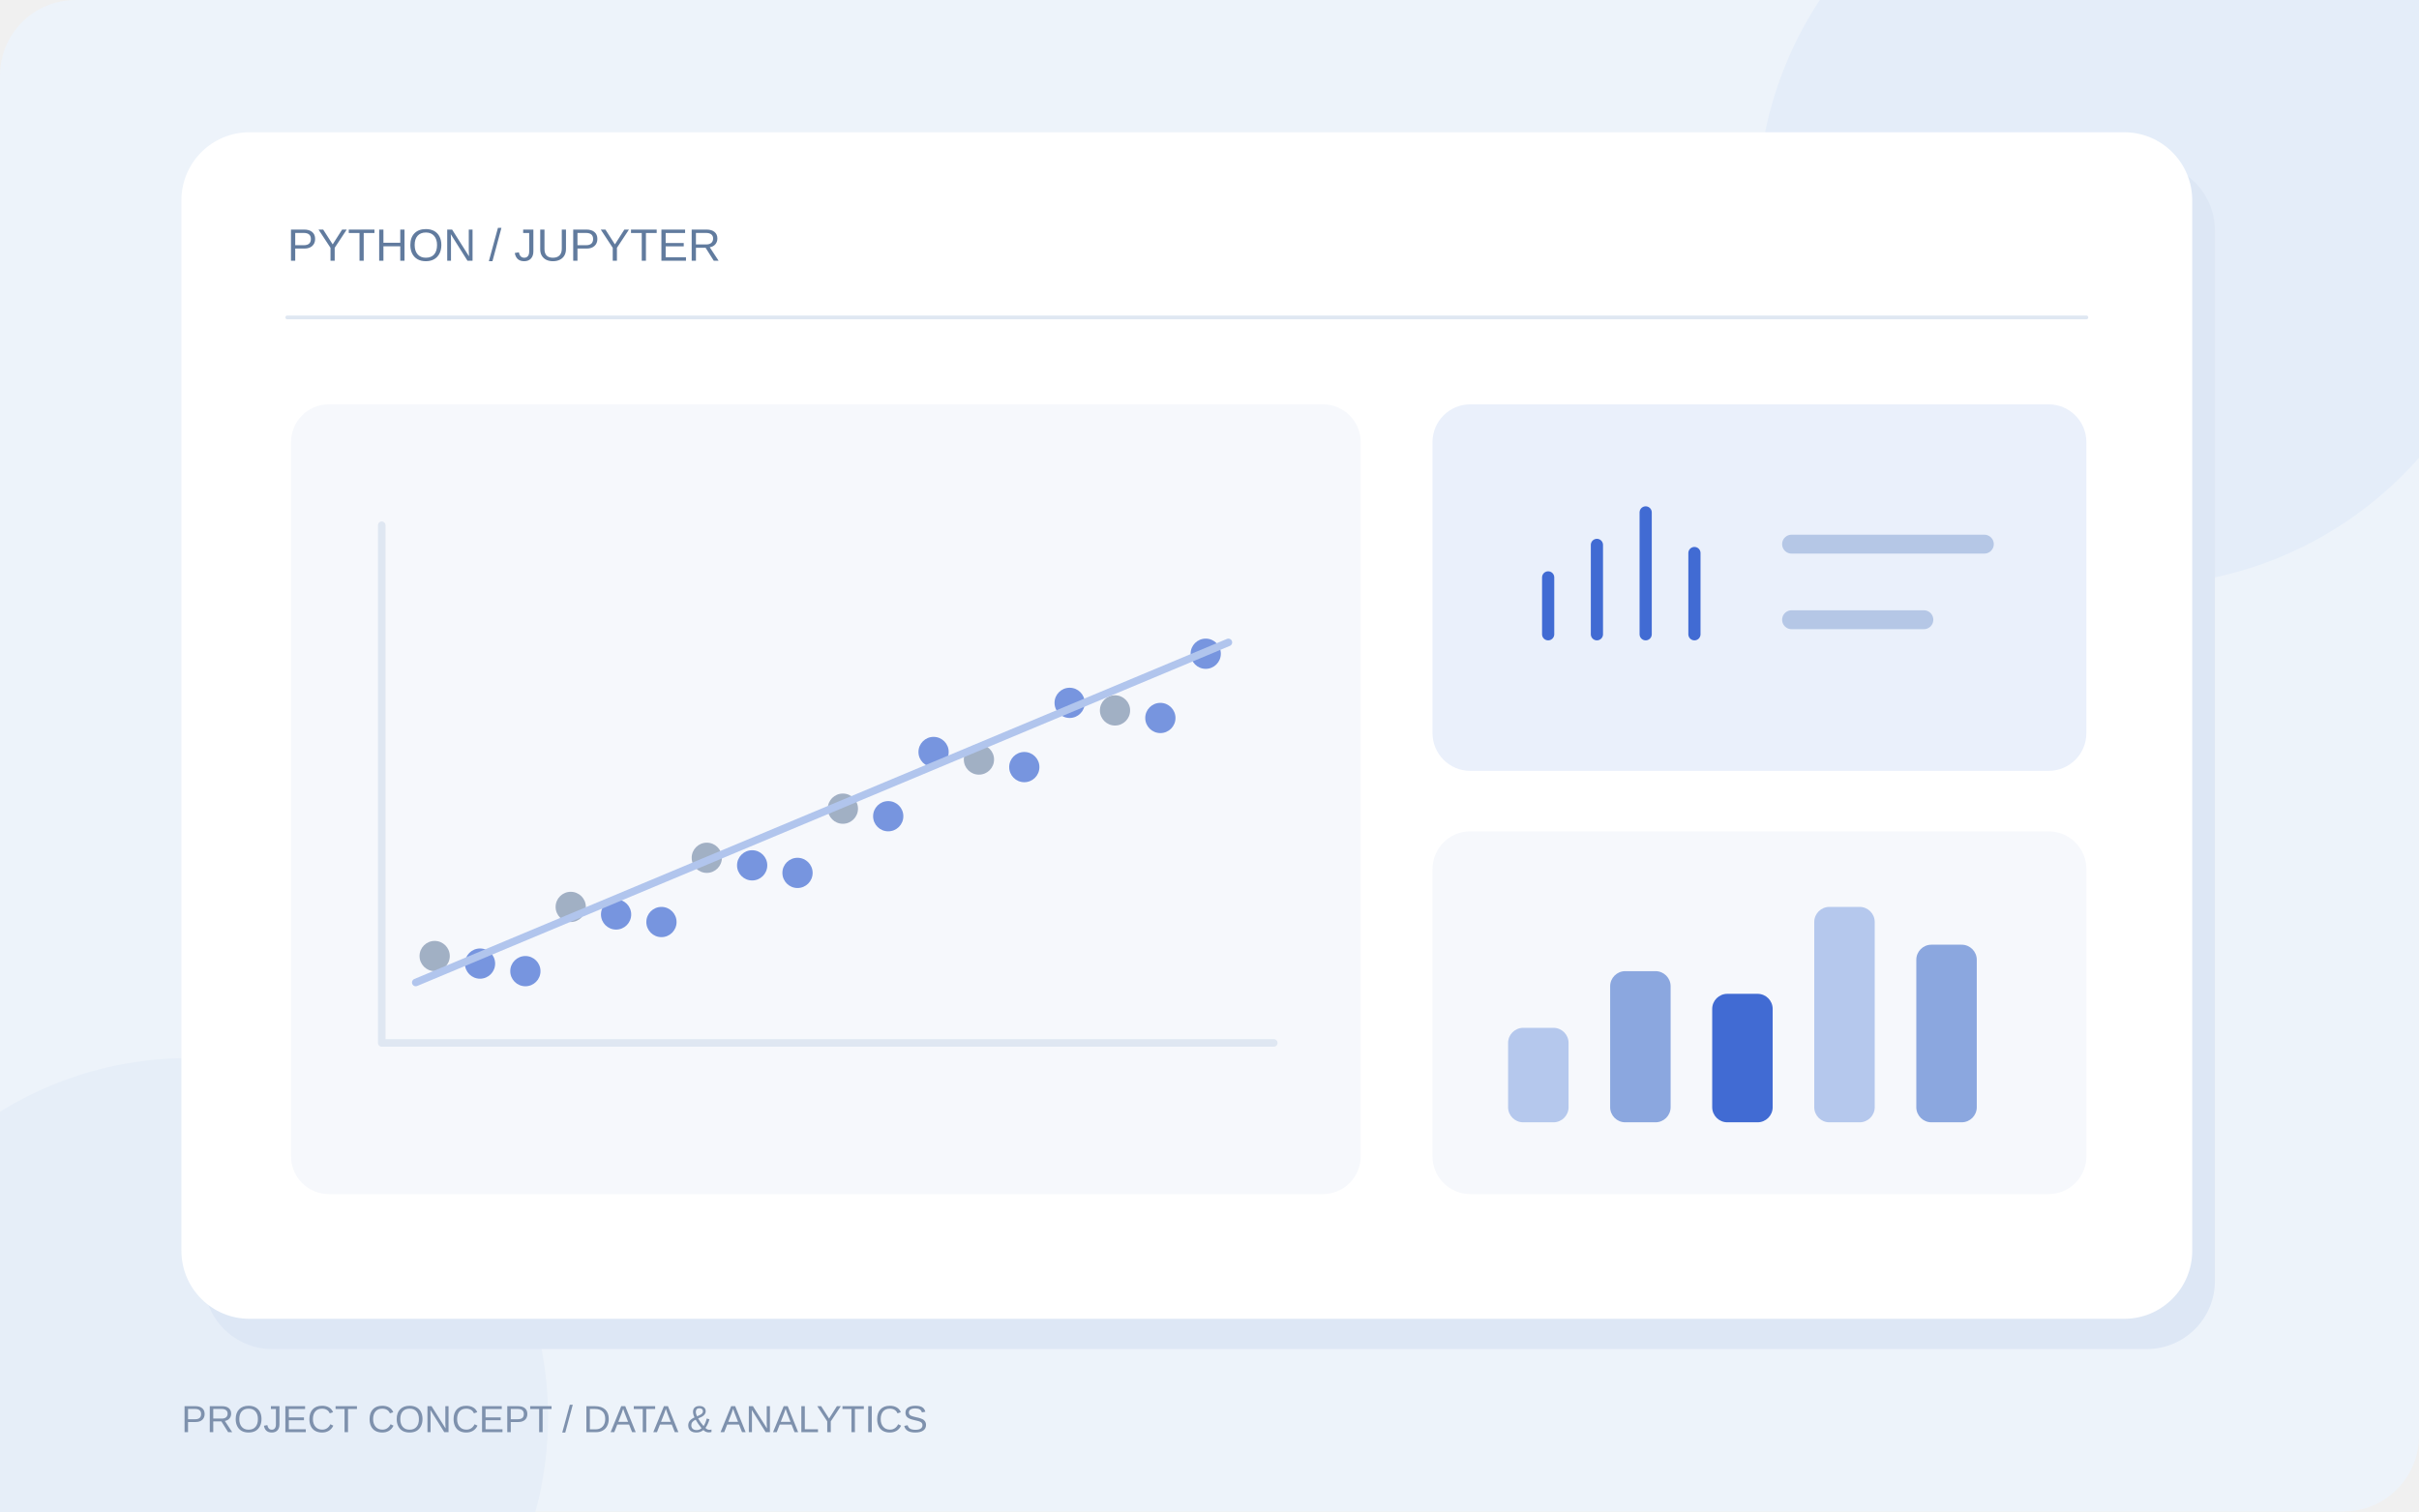
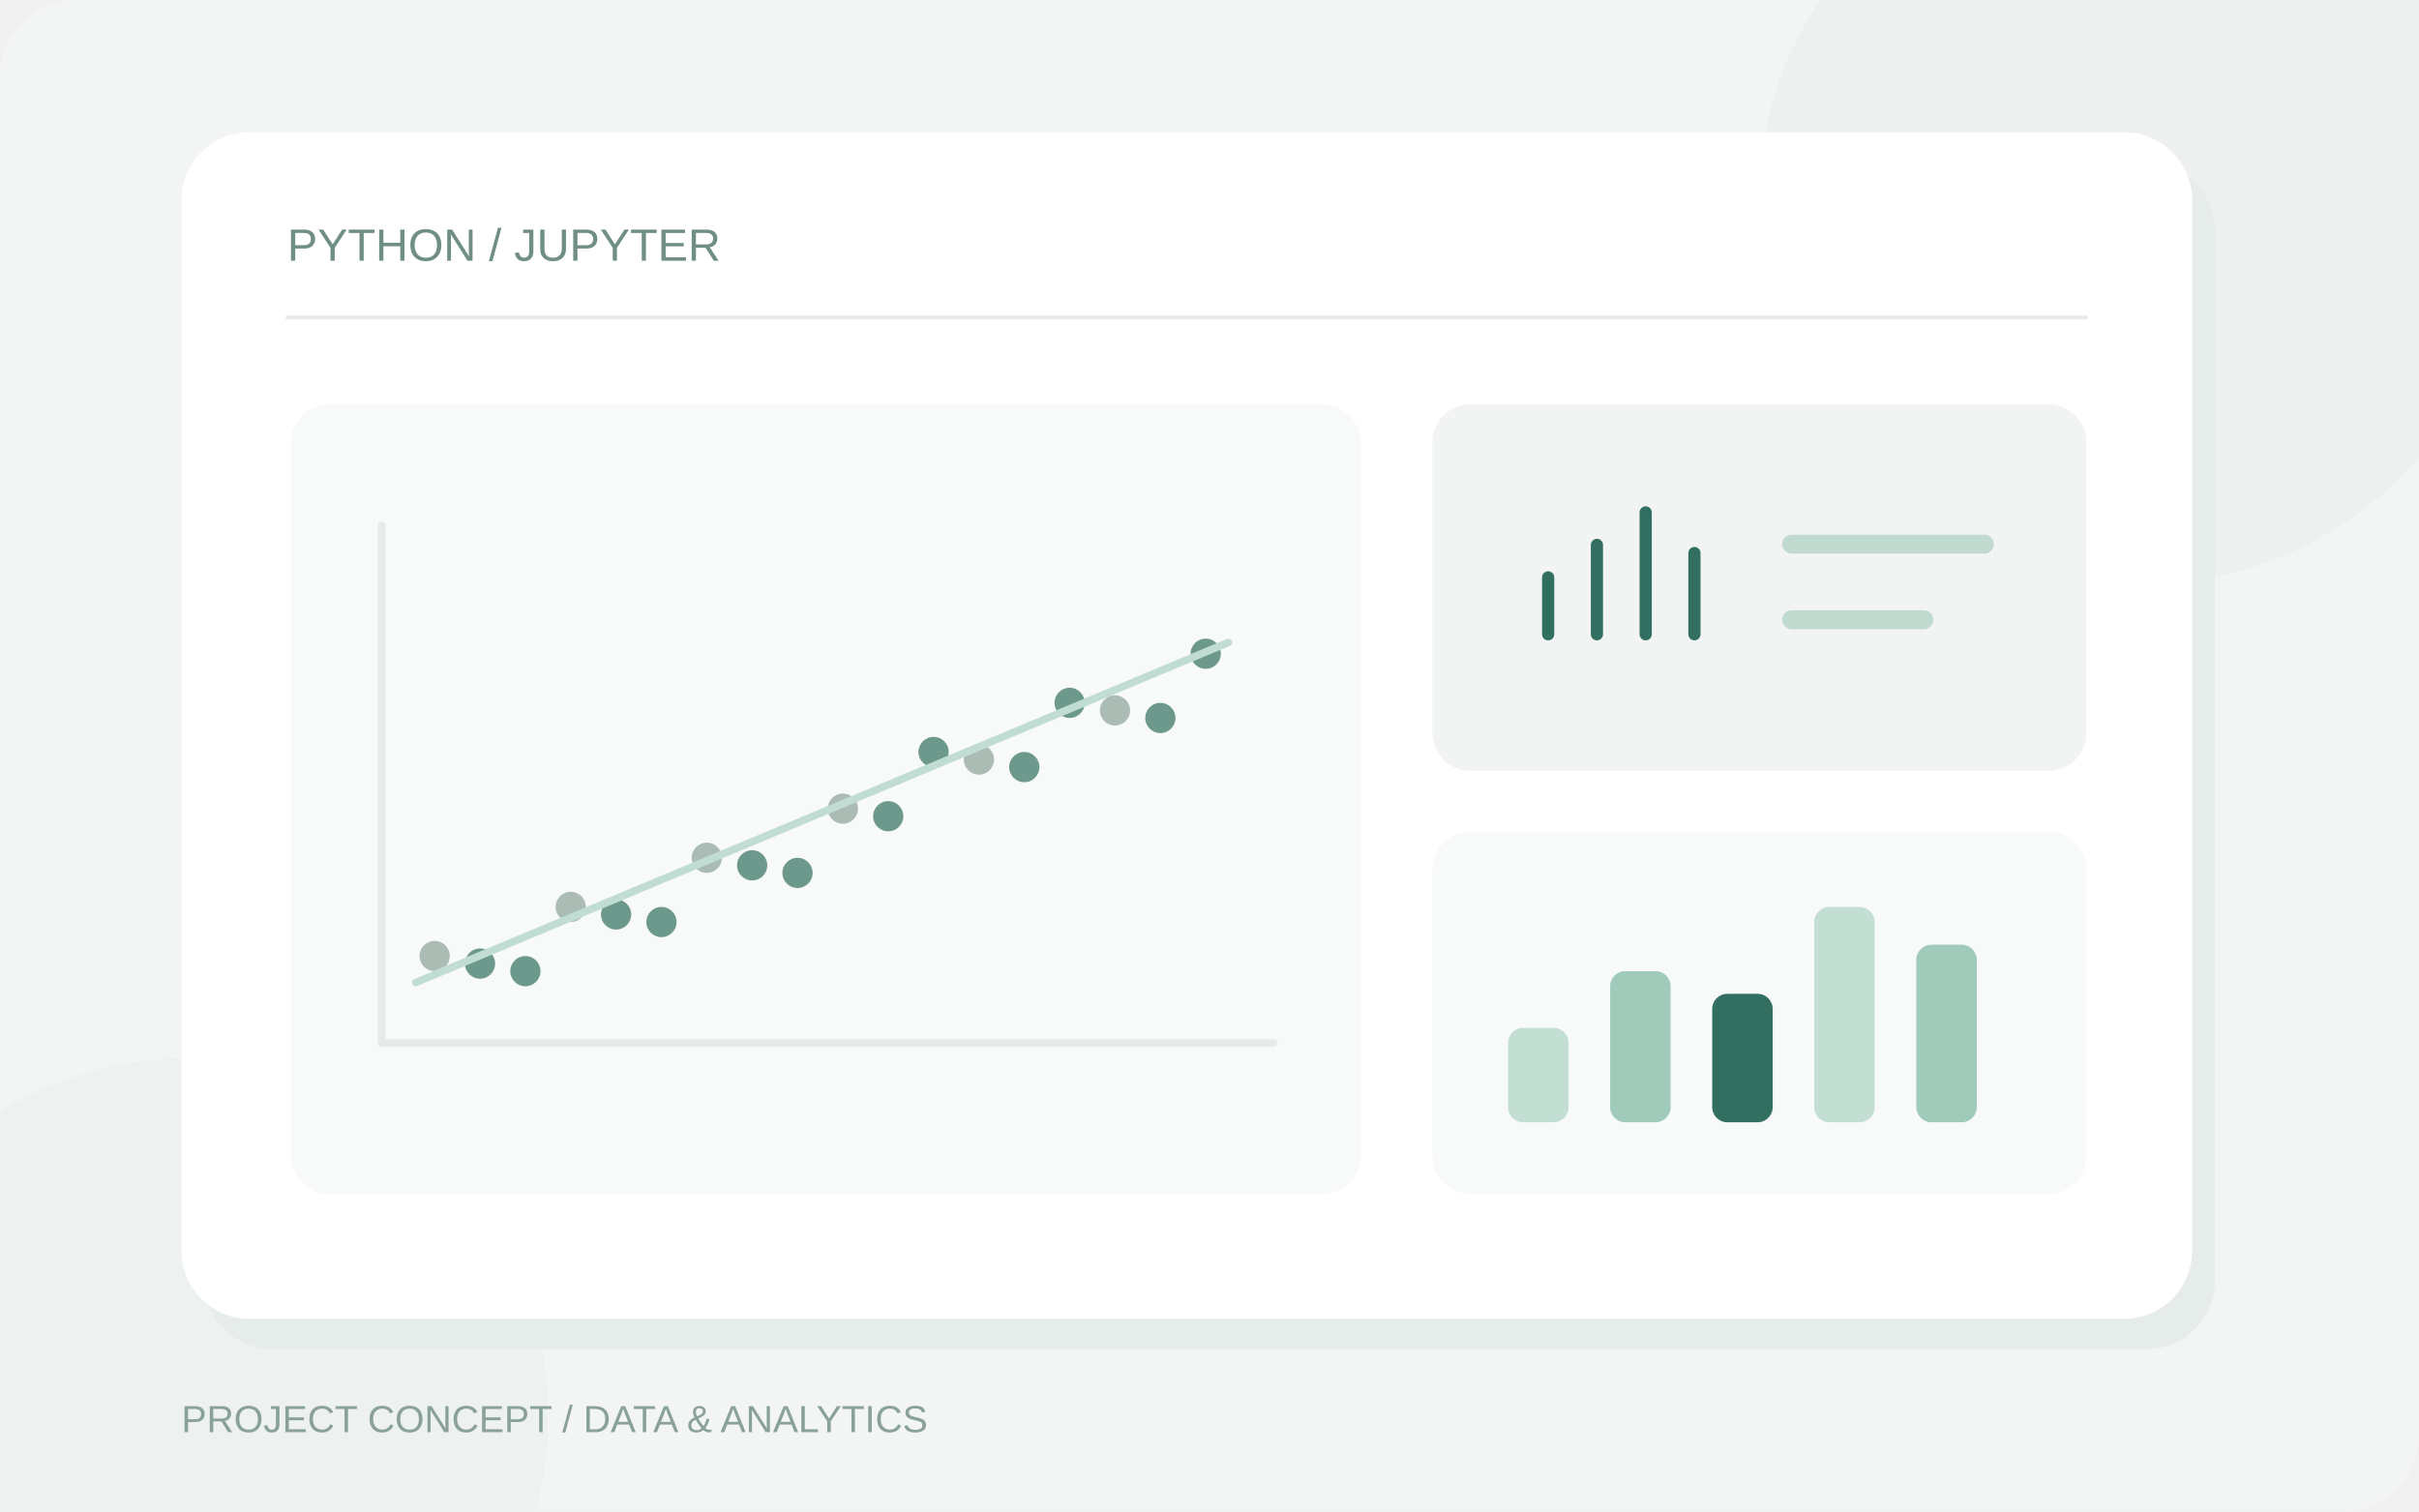
<svg xmlns="http://www.w3.org/2000/svg" viewBox="0 0 640 400">
-   <rect x="0" y="0" width="640" height="400" rx="20" fill="#edf3fa" />
-   <circle cx="565" cy="55" r="100" fill="#e4edf9" />
-   <circle cx="50" cy="375" r="95" fill="#e6eef8" />
-   <rect x="54" y="43" width="532" height="314" rx="18" fill="#dde7f5" />
+   <rect x="0" y="0" width="640" height="400" rx="20" fill="#f2f5f4" />
+   <circle cx="565" cy="55" r="100" fill="#edf0ef" />
+   <circle cx="50" cy="375" r="95" fill="#edf1ef" />
+   <rect x="54" y="43" width="532" height="314" rx="18" fill="#e6ecea" />
  <rect x="48" y="35" width="532" height="314" rx="18" fill="white" />
-   <text x="76" y="69" font-family="Arial,sans-serif" font-size="12" fill="#617b9e">PYTHON / JUPYTER</text>
-   <path d="M76 84H552" stroke="#dfe7f2" stroke-width="1" fill="none" stroke-linecap="round" stroke-linejoin="round" />
-   <rect x="77" y="107" width="283" height="209" rx="10" fill="#f6f8fc" />
-   <path d="M101 276h236M101 139v137" stroke="#dfe7f2" stroke-width="2" fill="none" stroke-linecap="round" stroke-linejoin="round" />
-   <circle cx="115" cy="253" r="4" fill="#7e91ad" opacity=".7" />
-   <circle cx="127" cy="255" r="4" fill="#416bd3" opacity=".7" />
-   <circle cx="139" cy="257" r="4" fill="#416bd3" opacity=".7" />
-   <circle cx="151" cy="240" r="4" fill="#7e91ad" opacity=".7" />
-   <circle cx="163" cy="242" r="4" fill="#416bd3" opacity=".7" />
-   <circle cx="175" cy="244" r="4" fill="#416bd3" opacity=".7" />
-   <circle cx="187" cy="227" r="4" fill="#7e91ad" opacity=".7" />
-   <circle cx="199" cy="229" r="4" fill="#416bd3" opacity=".7" />
-   <circle cx="211" cy="231" r="4" fill="#416bd3" opacity=".7" />
-   <circle cx="223" cy="214" r="4" fill="#7e91ad" opacity=".7" />
-   <circle cx="235" cy="216" r="4" fill="#416bd3" opacity=".7" />
-   <circle cx="247" cy="199" r="4" fill="#416bd3" opacity=".7" />
-   <circle cx="259" cy="201" r="4" fill="#7e91ad" opacity=".7" />
-   <circle cx="271" cy="203" r="4" fill="#416bd3" opacity=".7" />
-   <circle cx="283" cy="186" r="4" fill="#416bd3" opacity=".7" />
-   <circle cx="295" cy="188" r="4" fill="#7e91ad" opacity=".7" />
-   <circle cx="307" cy="190" r="4" fill="#416bd3" opacity=".7" />
-   <circle cx="319" cy="173" r="4" fill="#416bd3" opacity=".7" />
-   <path d="M110 260 325 170" stroke="#b1c5ed" stroke-width="2" fill="none" stroke-linecap="round" stroke-linejoin="round" />
-   <rect x="379" y="107" width="173" height="97" rx="10" fill="#eaf0fb" />
+   <text x="76" y="69" font-family="Arial,sans-serif" font-size="12" fill="#708f83">PYTHON / JUPYTER</text>
+   <path d="M76 84H552" stroke="#e6ebe9" stroke-width="1" fill="none" stroke-linecap="round" stroke-linejoin="round" />
+   <rect x="77" y="107" width="283" height="209" rx="10" fill="#f8faf9" />
+   <path d="M101 276h236M101 139v137" stroke="#e6ebe9" stroke-width="2" fill="none" stroke-linecap="round" stroke-linejoin="round" />
+   <circle cx="115" cy="253" r="4" fill="#8aa198" opacity=".7" />
+   <circle cx="127" cy="255" r="4" fill="#326f60" opacity=".7" />
+   <circle cx="139" cy="257" r="4" fill="#326f60" opacity=".7" />
+   <circle cx="151" cy="240" r="4" fill="#8aa198" opacity=".7" />
+   <circle cx="163" cy="242" r="4" fill="#326f60" opacity=".7" />
+   <circle cx="175" cy="244" r="4" fill="#326f60" opacity=".7" />
+   <circle cx="187" cy="227" r="4" fill="#8aa198" opacity=".7" />
+   <circle cx="199" cy="229" r="4" fill="#326f60" opacity=".7" />
+   <circle cx="211" cy="231" r="4" fill="#326f60" opacity=".7" />
+   <circle cx="223" cy="214" r="4" fill="#8aa198" opacity=".7" />
+   <circle cx="235" cy="216" r="4" fill="#326f60" opacity=".7" />
+   <circle cx="247" cy="199" r="4" fill="#326f60" opacity=".7" />
+   <circle cx="259" cy="201" r="4" fill="#8aa198" opacity=".7" />
+   <circle cx="271" cy="203" r="4" fill="#326f60" opacity=".7" />
+   <circle cx="283" cy="186" r="4" fill="#326f60" opacity=".7" />
+   <circle cx="295" cy="188" r="4" fill="#8aa198" opacity=".7" />
+   <circle cx="307" cy="190" r="4" fill="#326f60" opacity=".7" />
+   <circle cx="319" cy="173" r="4" fill="#326f60" opacity=".7" />
+   <path d="M110 260 325 170" stroke="#c1ddd2" stroke-width="2" fill="none" stroke-linecap="round" stroke-linejoin="round" />
+   <rect x="379" y="107" width="173" height="97" rx="10" fill="#f1f4f3" />
  <g transform="translate(401 127) scale(2.15)">
-     <path d="M4 19V12m6 7V8m6 11V4m6 15V9" stroke="#416bd3" stroke-width="1.5" fill="none" stroke-linecap="round" stroke-linejoin="round" />
+     <path d="M4 19V12m6 7V8m6 11V4m6 15V9" stroke="#326f60" stroke-width="1.5" fill="none" stroke-linecap="round" stroke-linejoin="round" />
  </g>
-   <path d="M474 144h51M474 164h35" stroke="#b5c7e6" stroke-width="5" fill="none" stroke-linecap="round" stroke-linejoin="round" />
-   <rect x="379" y="220" width="173" height="96" rx="10" fill="#f6f8fc" />
-   <rect x="399" y="272" width="16" height="25" rx="4" fill="#b5c8ed" />
-   <rect x="426" y="257" width="16" height="40" rx="4" fill="#8ba7df" />
-   <rect x="453" y="263" width="16" height="34" rx="4" fill="#416bd3" />
-   <rect x="480" y="240" width="16" height="57" rx="4" fill="#b5c8ed" />
-   <rect x="507" y="250" width="16" height="47" rx="4" fill="#8ba7df" />
-   <text x="48" y="379" font-family="Arial,sans-serif" font-size="10" fill="#7e91ad">PROJECT CONCEPT  /  DATA &amp; ANALYTICS</text>
+   <path d="M474 144h51M474 164h35" stroke="#c1dad0" stroke-width="5" fill="none" stroke-linecap="round" stroke-linejoin="round" />
+   <rect x="379" y="220" width="173" height="96" rx="10" fill="#f8faf9" />
+   <rect x="399" y="272" width="16" height="25" rx="4" fill="#c3dfd4" />
+   <rect x="426" y="257" width="16" height="40" rx="4" fill="#a0caba" />
+   <rect x="453" y="263" width="16" height="34" rx="4" fill="#326f60" />
+   <rect x="480" y="240" width="16" height="57" rx="4" fill="#c3dfd4" />
+   <rect x="507" y="250" width="16" height="47" rx="4" fill="#a0caba" />
+   <text x="48" y="379" font-family="Arial,sans-serif" font-size="10" fill="#8aa198">PROJECT CONCEPT  /  DATA &amp; ANALYTICS</text>
</svg>
